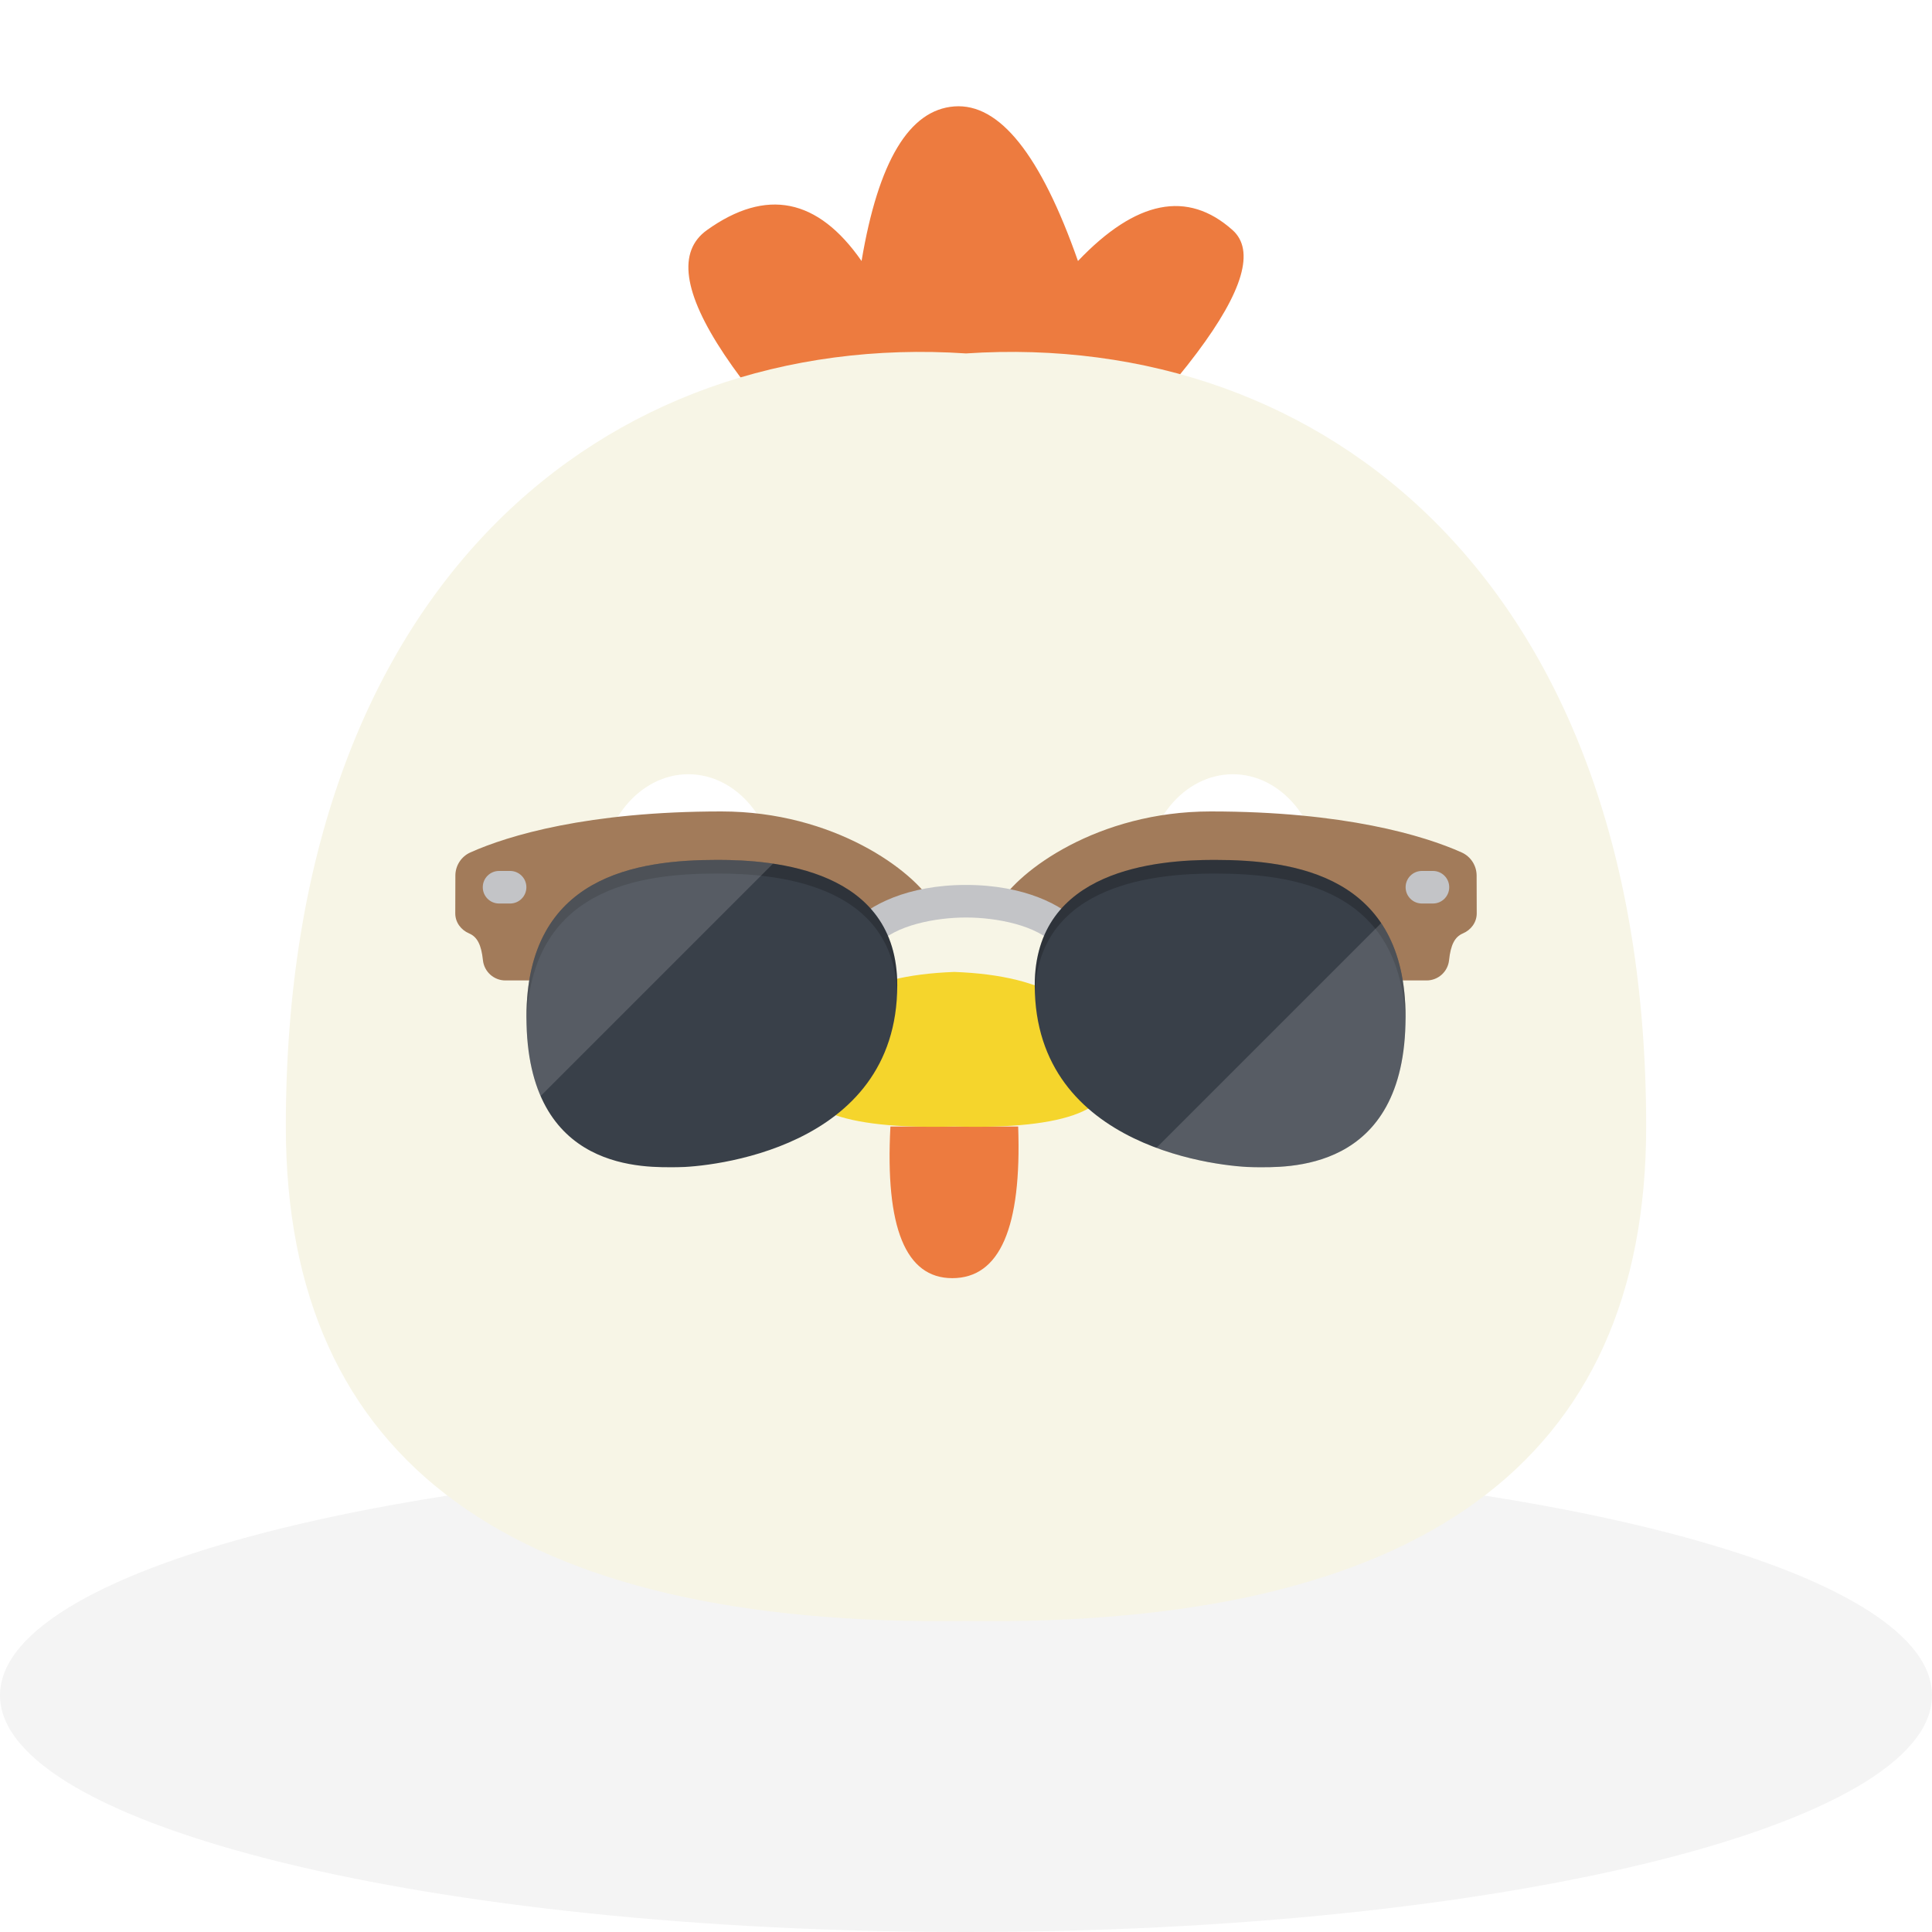
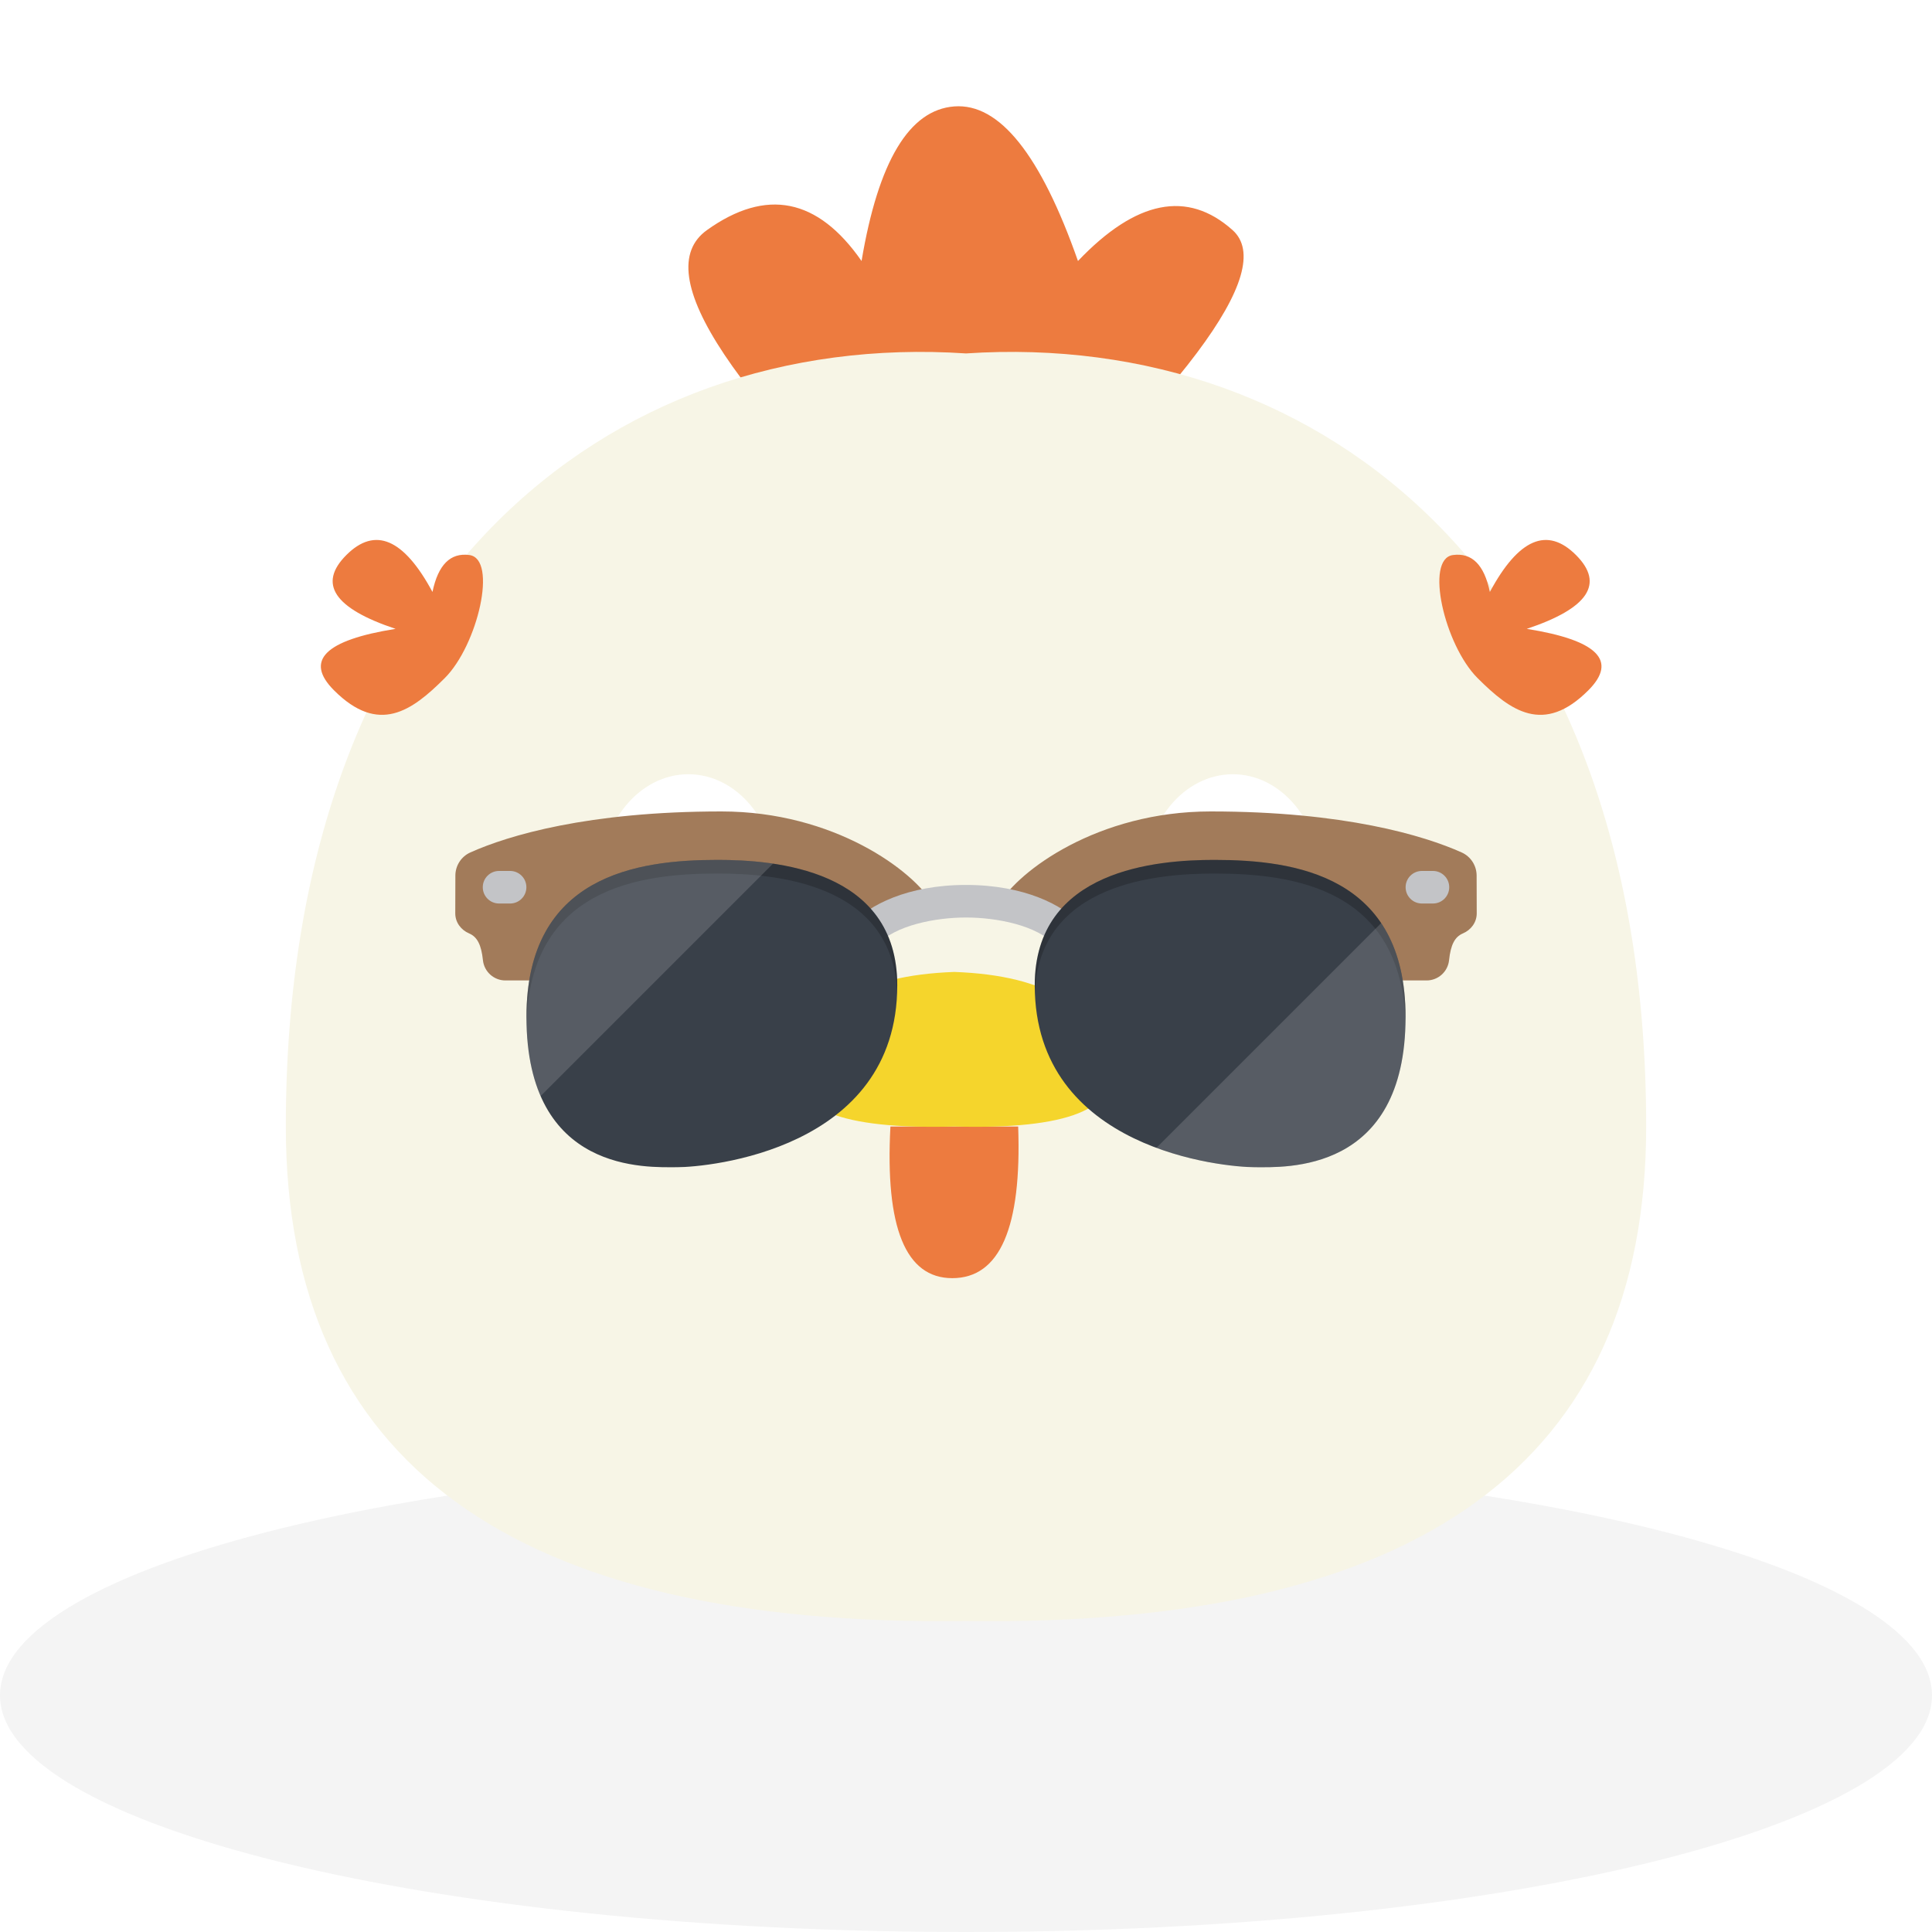
<svg xmlns="http://www.w3.org/2000/svg" style="isolation:isolate" viewBox="0 0 200 200" width="200pt" height="200pt">
  <g id="backgrounds">
    <ellipse vector-effect="non-scaling-stroke" cx="100" cy="175.5" rx="100" ry="24.5" id="present" fill="rgb(244,244,244)" />
  </g>
  <g id="chicken">
    <g id="facial">
      <path d=" M 98.789 62.224 Q 63.984 30.394 73.185 23.818 Q 82.387 17.242 89.188 27.019 Q 91.788 11.541 98.789 11.016 Q 105.79 10.491 111.591 27.019 Q 120.593 17.567 127.594 23.818 Q 134.595 30.069 98.789 62.224 Z " id="outer" fill="rgb(237,123,63)" />
    </g>
    <g id="body">
      <path d=" M 100 167.808 L 100 167.808 Q 170.411 168.758 170.411 116.6 C 170.411 60.291 136.974 34.129 100 36.587 L 100 36.587 C 63.026 34.129 29.589 60.291 29.589 116.6 Q 29.589 168.758 100 167.808 Z " fill-rule="evenodd" id="outer" fill="rgb(247,245,230)" />
    </g>
-     <g id="hair">
+     <g id="mouth">
      <path d=" M 92.177 116.617 L 105.401 116.617 Q 105.963 132.314 98.578 132.314 Q 91.336 132.314 92.177 116.617 Z " id="outer" fill="rgb(237,123,63)" />
    </g>
    <g id="eyes">
      <ellipse vector-effect="non-scaling-stroke" cx="127.62" cy="91.138" rx="9.12" ry="10.989" id="outerR" fill="rgb(255,255,255)" />
      <circle vector-effect="non-scaling-stroke" cx="128.182" cy="93.142" r="4.583" id="innerR" fill="rgb(101,75,37)" />
      <ellipse vector-effect="non-scaling-stroke" cx="71.257" cy="91.138" rx="9.12" ry="10.989" id="outerL" fill="rgb(255,255,255)" />
      <circle vector-effect="non-scaling-stroke" cx="71.818" cy="93.142" r="4.583" id="innerL" fill="rgb(101,75,37)" />
    </g>
    <g id="nose">
      <path d=" M 98.789 116.617 L 98.789 116.617 C 87.016 116.938 81.649 114.772 82.787 110.216 C 84.256 104.331 88.942 100.978 98.789 100.614 L 98.789 100.614 C 108.636 100.978 113.323 104.331 114.792 110.216 C 115.929 114.772 110.563 116.938 98.789 116.617 Z " fill-rule="evenodd" id="outer" fill="rgb(245,213,44)" />
    </g>
    <g id="attributes">
      <g id="sunglasses">
        <g id="Groep">
          <path d=" M 89.437 96.789 C 90.593 95.496 93.012 94.115 96.567 93.553 L 96.573 93.593 C 94.593 90.159 86.351 84 74.674 84 C 60.856 84 52.595 86.493 48.689 88.245 C 47.748 88.668 47.144 89.602 47.14 90.634 C 47.135 91.861 47.127 93.319 47.129 94.558 C 47.131 95.48 47.716 96.267 48.565 96.628 C 49.402 96.984 49.825 97.802 49.993 99.399 C 50.117 100.59 51.123 101.496 52.32 101.496 L 54.743 101.496 L 89.437 96.789 Z " id="Tracé" fill="rgb(162,123,90)" />
          <path d=" M 110.563 96.789 C 109.407 95.496 106.988 94.115 103.433 93.553 L 103.427 93.593 C 105.407 90.159 113.649 84 125.326 84 C 139.144 84 147.405 86.493 151.311 88.245 C 152.252 88.668 152.856 89.602 152.86 90.634 C 152.865 91.861 152.873 93.319 152.871 94.558 C 152.869 95.48 152.284 96.267 151.435 96.628 C 150.598 96.984 150.175 97.802 150.007 99.399 C 149.883 100.59 148.877 101.496 147.68 101.496 L 145.257 101.496 L 110.563 96.789 Z " id="Tracé" fill="rgb(162,123,90)" />
        </g>
        <path d=" M 109.306 97.912 C 107.371 95.748 103.083 94.98 100 94.98 C 96.916 94.98 92.629 95.748 90.694 97.912 L 88.18 95.665 C 89.934 93.704 93.96 91.608 100 91.608 C 106.04 91.608 110.066 93.704 111.819 95.665 L 109.306 97.912 Z " id="Tracé" fill="rgb(195,196,199)" />
        <path d=" M 74.287 89.016 C 65.959 89.016 54.498 90.627 54.498 105.272 C 54.498 121.53 67.015 120.828 70.114 120.828 C 73.214 120.828 92.883 119.074 92.883 101.998 C 92.884 89.952 80.125 89.016 74.287 89.016 Z " id="Tracé" fill="rgb(57,64,73)" />
        <g opacity="0.2">
          <path d=" M 74.287 89.016 C 65.959 89.016 54.498 90.627 54.498 105.272 C 54.498 105.518 54.501 105.759 54.507 105.996 C 54.862 91.989 66.091 90.429 74.287 90.429 C 80.018 90.429 92.419 91.332 92.869 102.764 C 92.878 102.512 92.883 102.257 92.883 101.998 C 92.884 89.952 80.125 89.016 74.287 89.016 Z " id="Tracé" fill="rgb(0,0,0)" />
        </g>
        <path d=" M 125.713 89.016 C 134.041 89.016 145.502 90.627 145.502 105.272 C 145.502 121.53 132.985 120.828 129.885 120.828 C 126.786 120.828 107.117 119.074 107.117 101.998 C 107.116 89.952 119.875 89.016 125.713 89.016 Z " id="Tracé" fill="rgb(57,64,73)" />
        <g opacity="0.2">
          <path d=" M 125.713 89.016 C 134.041 89.016 145.502 90.627 145.502 105.272 C 145.502 105.518 145.499 105.759 145.493 105.996 C 145.138 91.989 133.909 90.429 125.713 90.429 C 119.981 90.429 107.581 91.332 107.13 102.764 C 107.121 102.512 107.116 102.257 107.116 101.998 C 107.116 89.952 119.875 89.016 125.713 89.016 Z " id="Tracé" fill="rgb(0,0,0)" />
        </g>
        <g id="Groep">
          <g opacity="0.15">
            <path d=" M 74.287 89.016 C 65.959 89.016 54.498 90.627 54.498 105.272 C 54.498 108.703 55.057 111.376 55.965 113.462 L 80.025 89.404 C 77.87 89.082 75.835 89.016 74.287 89.016 Z " id="Tracé" fill="rgb(255,255,255)" />
          </g>
          <g opacity="0.15">
            <path d=" M 142.978 95.562 L 119.713 118.826 C 124.243 120.509 128.566 120.828 129.885 120.828 C 132.985 120.828 145.502 121.53 145.502 105.272 C 145.502 101.037 144.542 97.893 142.978 95.562 Z " id="Tracé" fill="rgb(255,255,255)" />
          </g>
        </g>
        <g id="Groep">
          <path d=" M 52.806 93.531 L 51.662 93.531 C 50.731 93.531 49.977 92.777 49.977 91.846 C 49.977 90.914 50.731 90.16 51.662 90.16 L 52.806 90.16 C 53.737 90.16 54.491 90.914 54.491 91.846 C 54.491 92.776 53.737 93.531 52.806 93.531 Z " id="Tracé" fill="rgb(195,196,199)" />
          <path d=" M 148.338 93.531 L 147.194 93.531 C 146.263 93.531 145.509 92.777 145.509 91.846 C 145.509 90.914 146.263 90.16 147.194 90.16 L 148.338 90.16 C 149.269 90.16 150.023 90.914 150.023 91.846 C 150.023 92.777 149.269 93.531 148.338 93.531 Z " id="Tracé" fill="rgb(195,196,199)" />
        </g>
      </g>
    </g>
+     <g id="hair">
+       <path d=" M 46.043 70.194 C 49.466 66.771 51.536 57.855 48.591 57.457 Q 45.645 57.059 44.77 61.278 Q 40.312 52.999 35.854 57.457 Q 31.397 61.915 40.949 65.099 Q 29.964 66.85 34.581 71.467 C 39.198 76.084 42.621 73.616 46.043 70.194 Z " id="outer" fill="rgb(237,123,63)" />
+       <path d=" M 152.957 70.194 C 149.534 66.771 147.464 57.855 150.409 57.457 Q 153.355 57.059 154.23 61.278 Q 158.688 52.999 163.146 57.457 Q 167.603 61.915 158.051 65.099 Q 169.036 66.85 164.419 71.467 C 159.802 76.084 156.379 73.616 152.957 70.194 Z " id="outer" fill="rgb(237,123,63)" />
+     </g>
  </g>
  <g id="imports" />
</svg>
